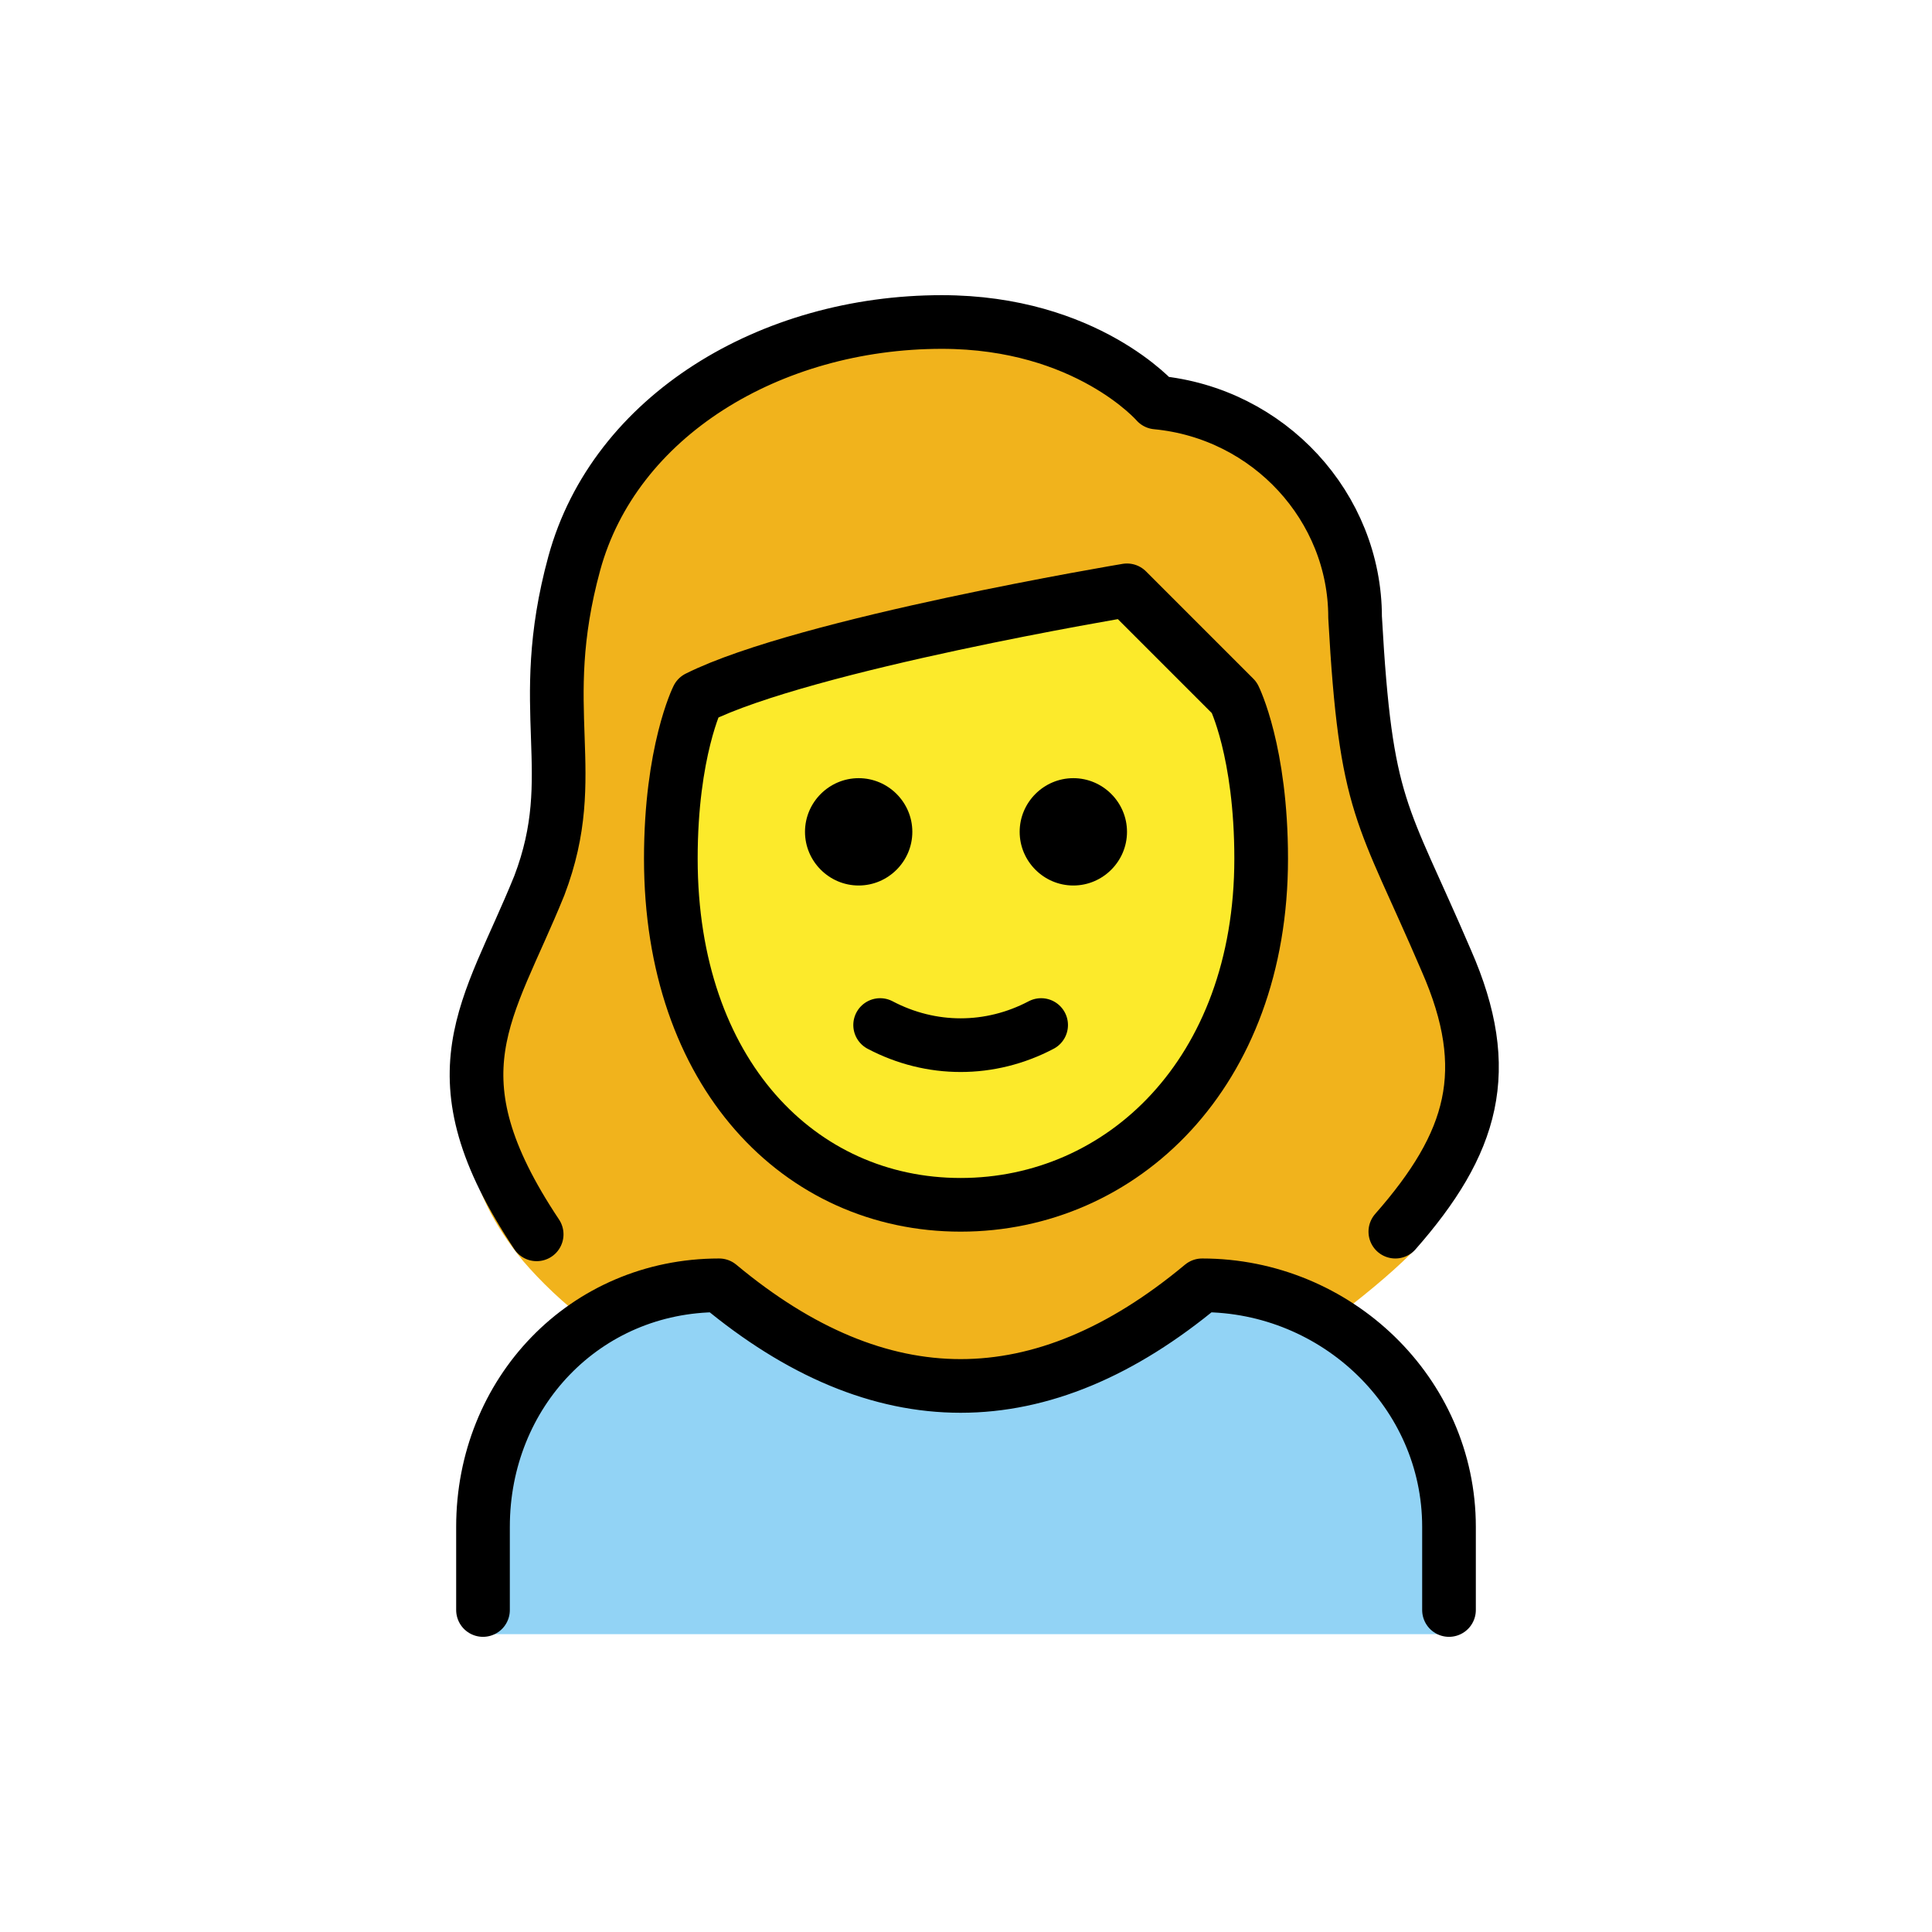
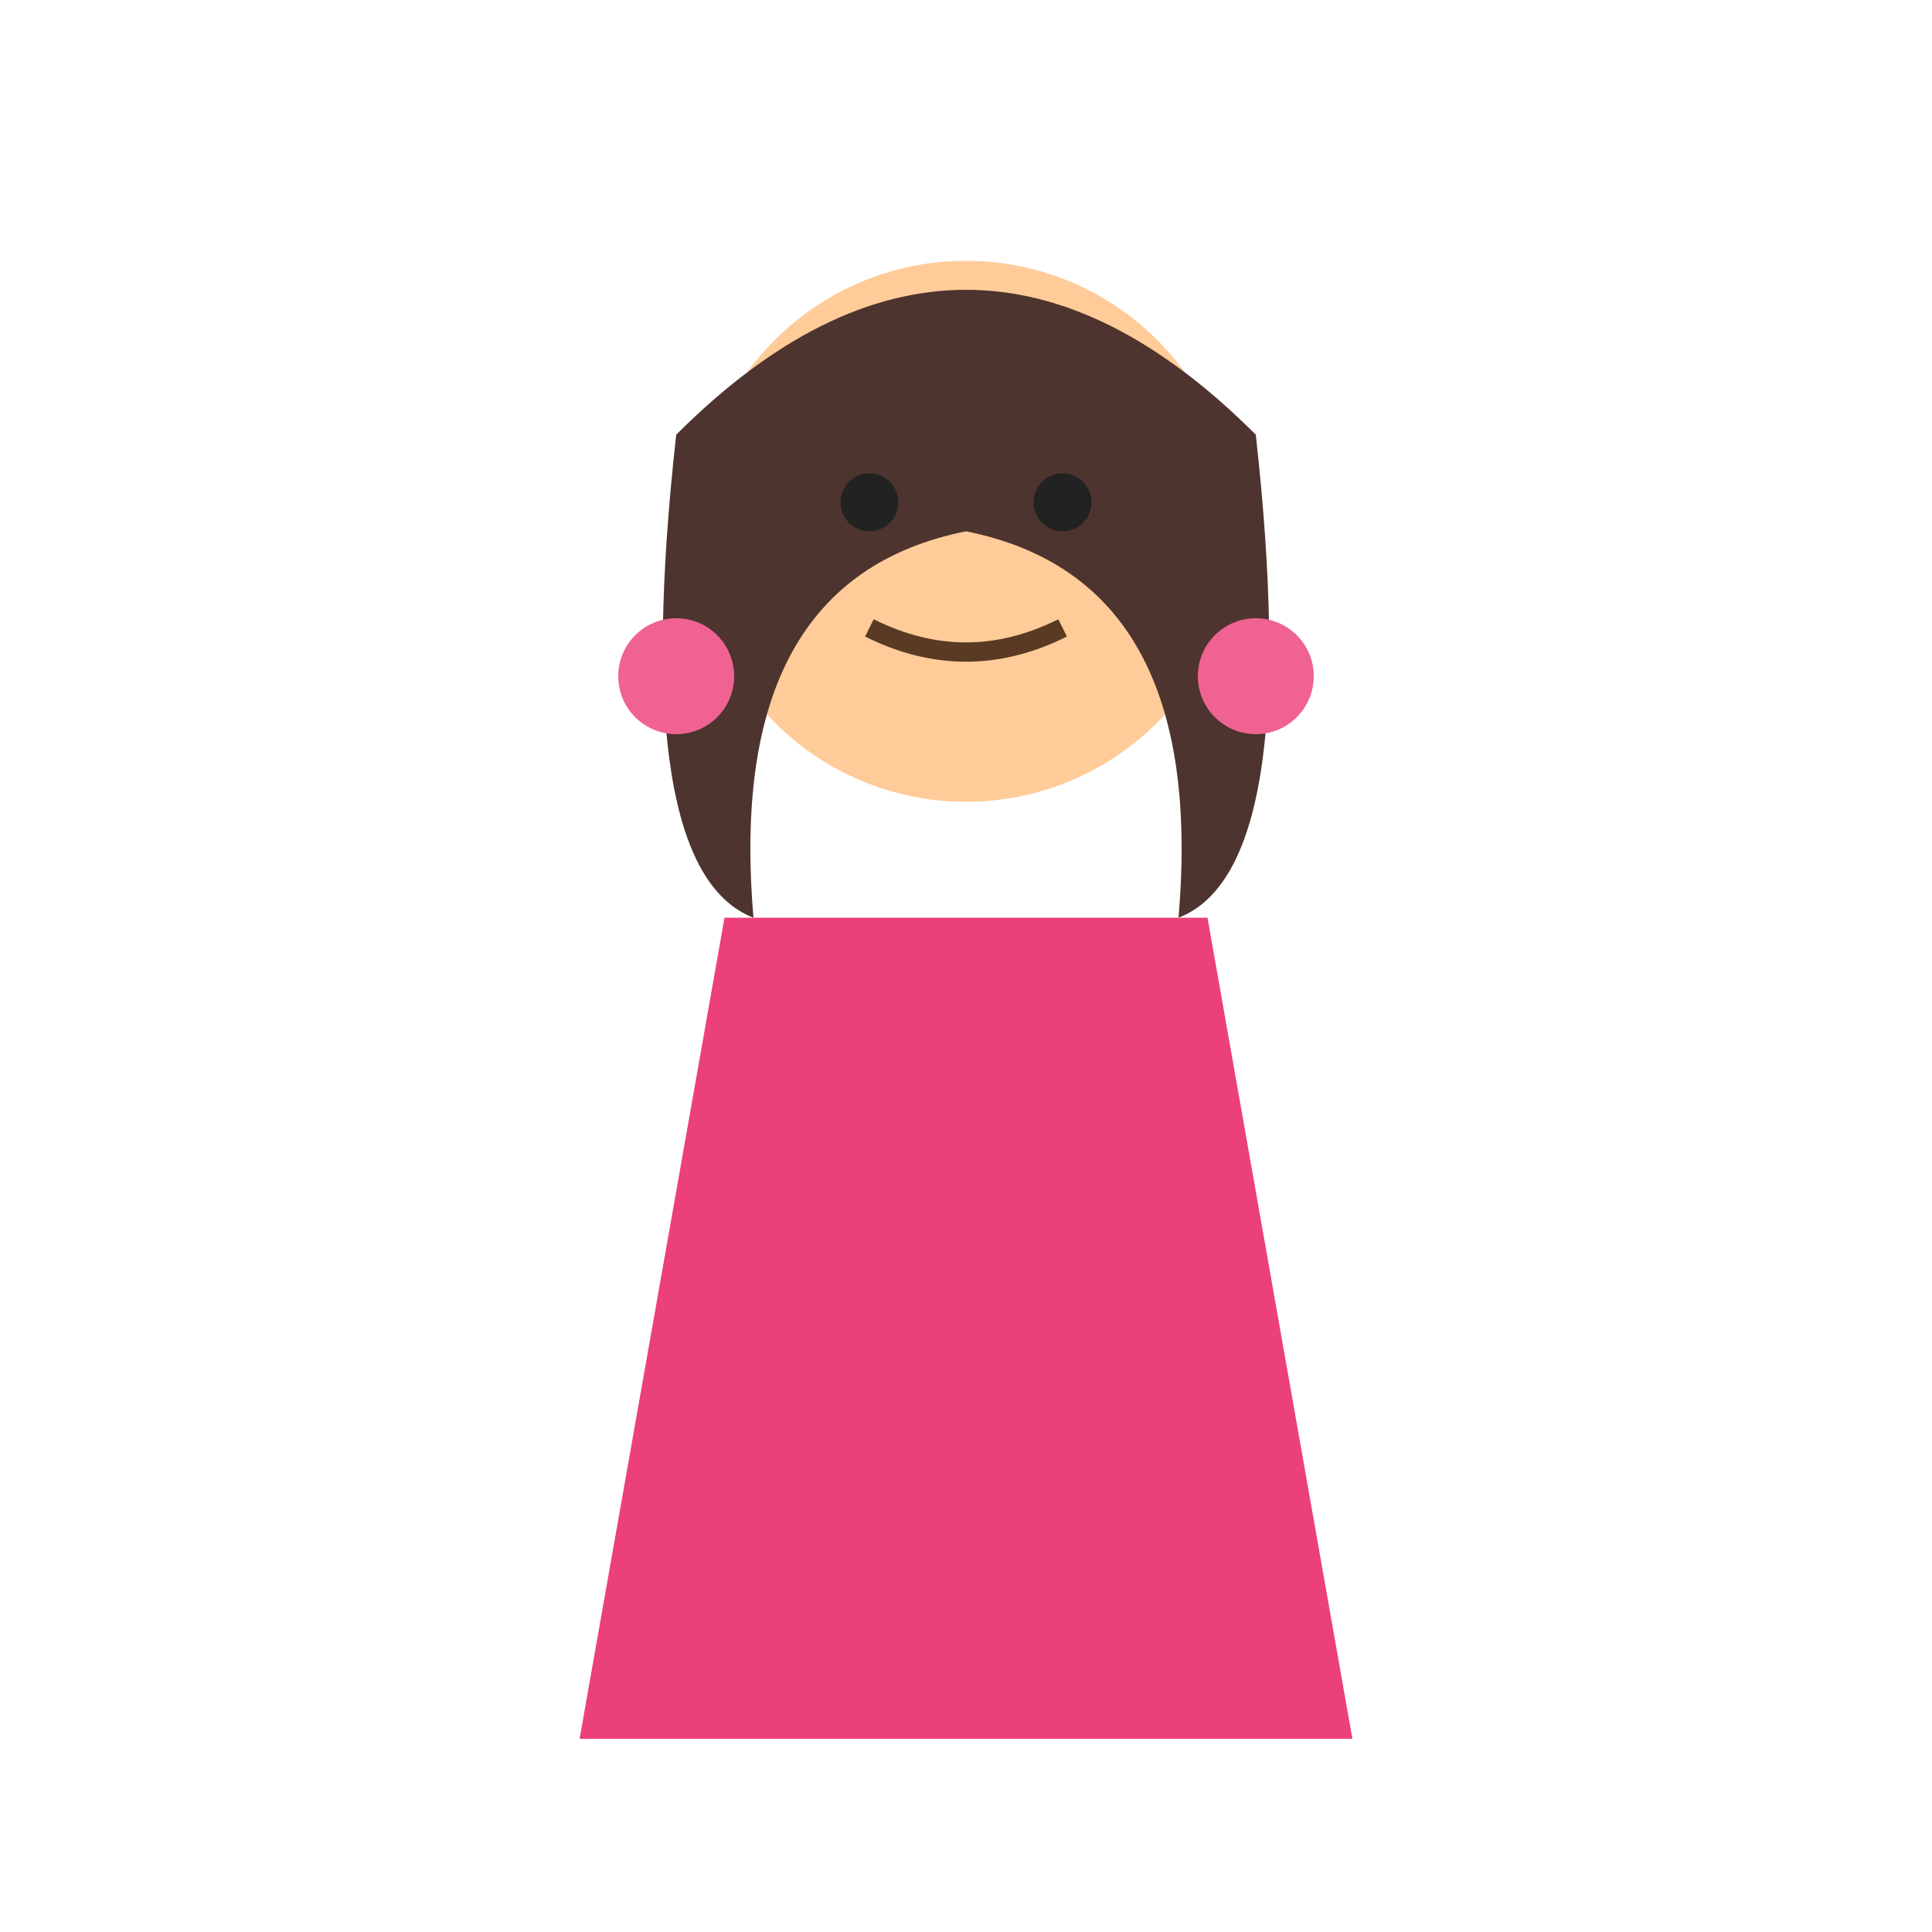
- <svg xmlns="http://www.w3.org/2000/svg" id="emoji" viewBox="0 0 72 72">
-   <g id="color">
-     <path fill="#92D3F5" d="M18,60.9V57c0-5,3.8-9,8.8-9c6,5,12,5,18,0c5,0,9.2,4,9.2,9v3.9H18z" />
-   </g>
-   <g id="hair">
-     <path fill="#F1B31C" d="M22.1,49.4c1.4-0.9,3-1.4,4.7-1.4c6,5,12,5,18,0c1.7,0,3.3,0.5,4.7,1.3c1.2-0.9,2.3-1.8,3.1-2.6 c2.9-3.1,3.7-6.8,2-10.8c-2.4-5.7-3-5.6-3.4-12.8c0-4.2-3.2-7.7-7.4-8c0,0-2.6-3-8-3c-6.4,0-12.2,3.5-13.7,9 c-1.5,5.6,0.3,7.8-1.3,12C19,37.8,15,41.5,19.5,47C20.1,47.7,21,48.6,22.1,49.4z" />
-   </g>
-   <g id="skin">
-     <path fill="#FCEA2B" d="M25,32c0,8,4.8,12.9,10.8,12.9S47,40,47,32c0-4-1-6-1-6c-2-2-4-4-4-4s-12,2-16,4C26,26,25,28,25,32z" />
-   </g>
-   <g id="skin-shadow" />
-   <g id="line">
-     <path fill="none" stroke="#000000" stroke-linecap="round" stroke-linejoin="round" stroke-width="2" d="M18,60v-3.1 c0-5,3.8-9,8.8-9c6,5,12,5,18,0c5,0,9.2,4,9.2,9V60" />
-     <path d="M42,31c0,1.1-0.9,2-2,2s-2-0.9-2-2s0.9-2,2-2S42,29.9,42,31" />
-     <path d="M34,31c0,1.1-0.9,2-2,2s-2-0.9-2-2s0.9-2,2-2C33.1,29,34,29.9,34,31" />
-     <path fill="none" stroke="#000000" stroke-linejoin="round" stroke-width="2" d="M25,32c0,8,4.8,12.9,10.8,12.9S47,40,47,32 c0-4-1-6-1-6c-2-2-4-4-4-4s-12,2-16,4C26,26,25,28,25,32z" />
-     <path fill="none" stroke="#000000" stroke-linecap="round" stroke-linejoin="round" stroke-width="2" d="M32.8,38.2 c1.9,1,4.1,1,6,0" />
-     <path fill="none" stroke="#000000" stroke-linecap="round" stroke-linejoin="round" stroke-width="2" d="M20,46 c-4-6-1.8-8.3,0.1-13c1.6-4.2-0.2-6.5,1.3-12s7.3-9,13.7-9c5.4,0,8,3,8,3c4.2,0.4,7.4,3.9,7.4,8c0.4,7.2,1,7.2,3.4,12.8 c1.8,4.1,1,6.8-1.9,10.1" />
-   </g>
+ <svg xmlns="http://www.w3.org/2000/svg" viewBox="0 0 200 200">
+   <circle cx="100" cy="55" r="28" fill="#FFCC99" />
+   <path d="M70,45 Q100,15 130,45 Q135,90 122,95 Q125,60 100,55 Q75,60 78,95 Q65,90 70,45 Z" fill="#4E342E" />
+   <path d="M75,95 L125,95 L140,180 L60,180 Z" fill="#EC407A" />
+   <circle cx="90" cy="52" r="3" fill="#222" />
+   <circle cx="110" cy="52" r="3" fill="#222" />
+   <path d="M90,65 Q100,70 110,65" stroke="#5A3A22" stroke-width="2" fill="none" />
+   <circle cx="70" cy="70" r="6" fill="#F06292" />
+   <circle cx="130" cy="70" r="6" fill="#F06292" />
</svg>
